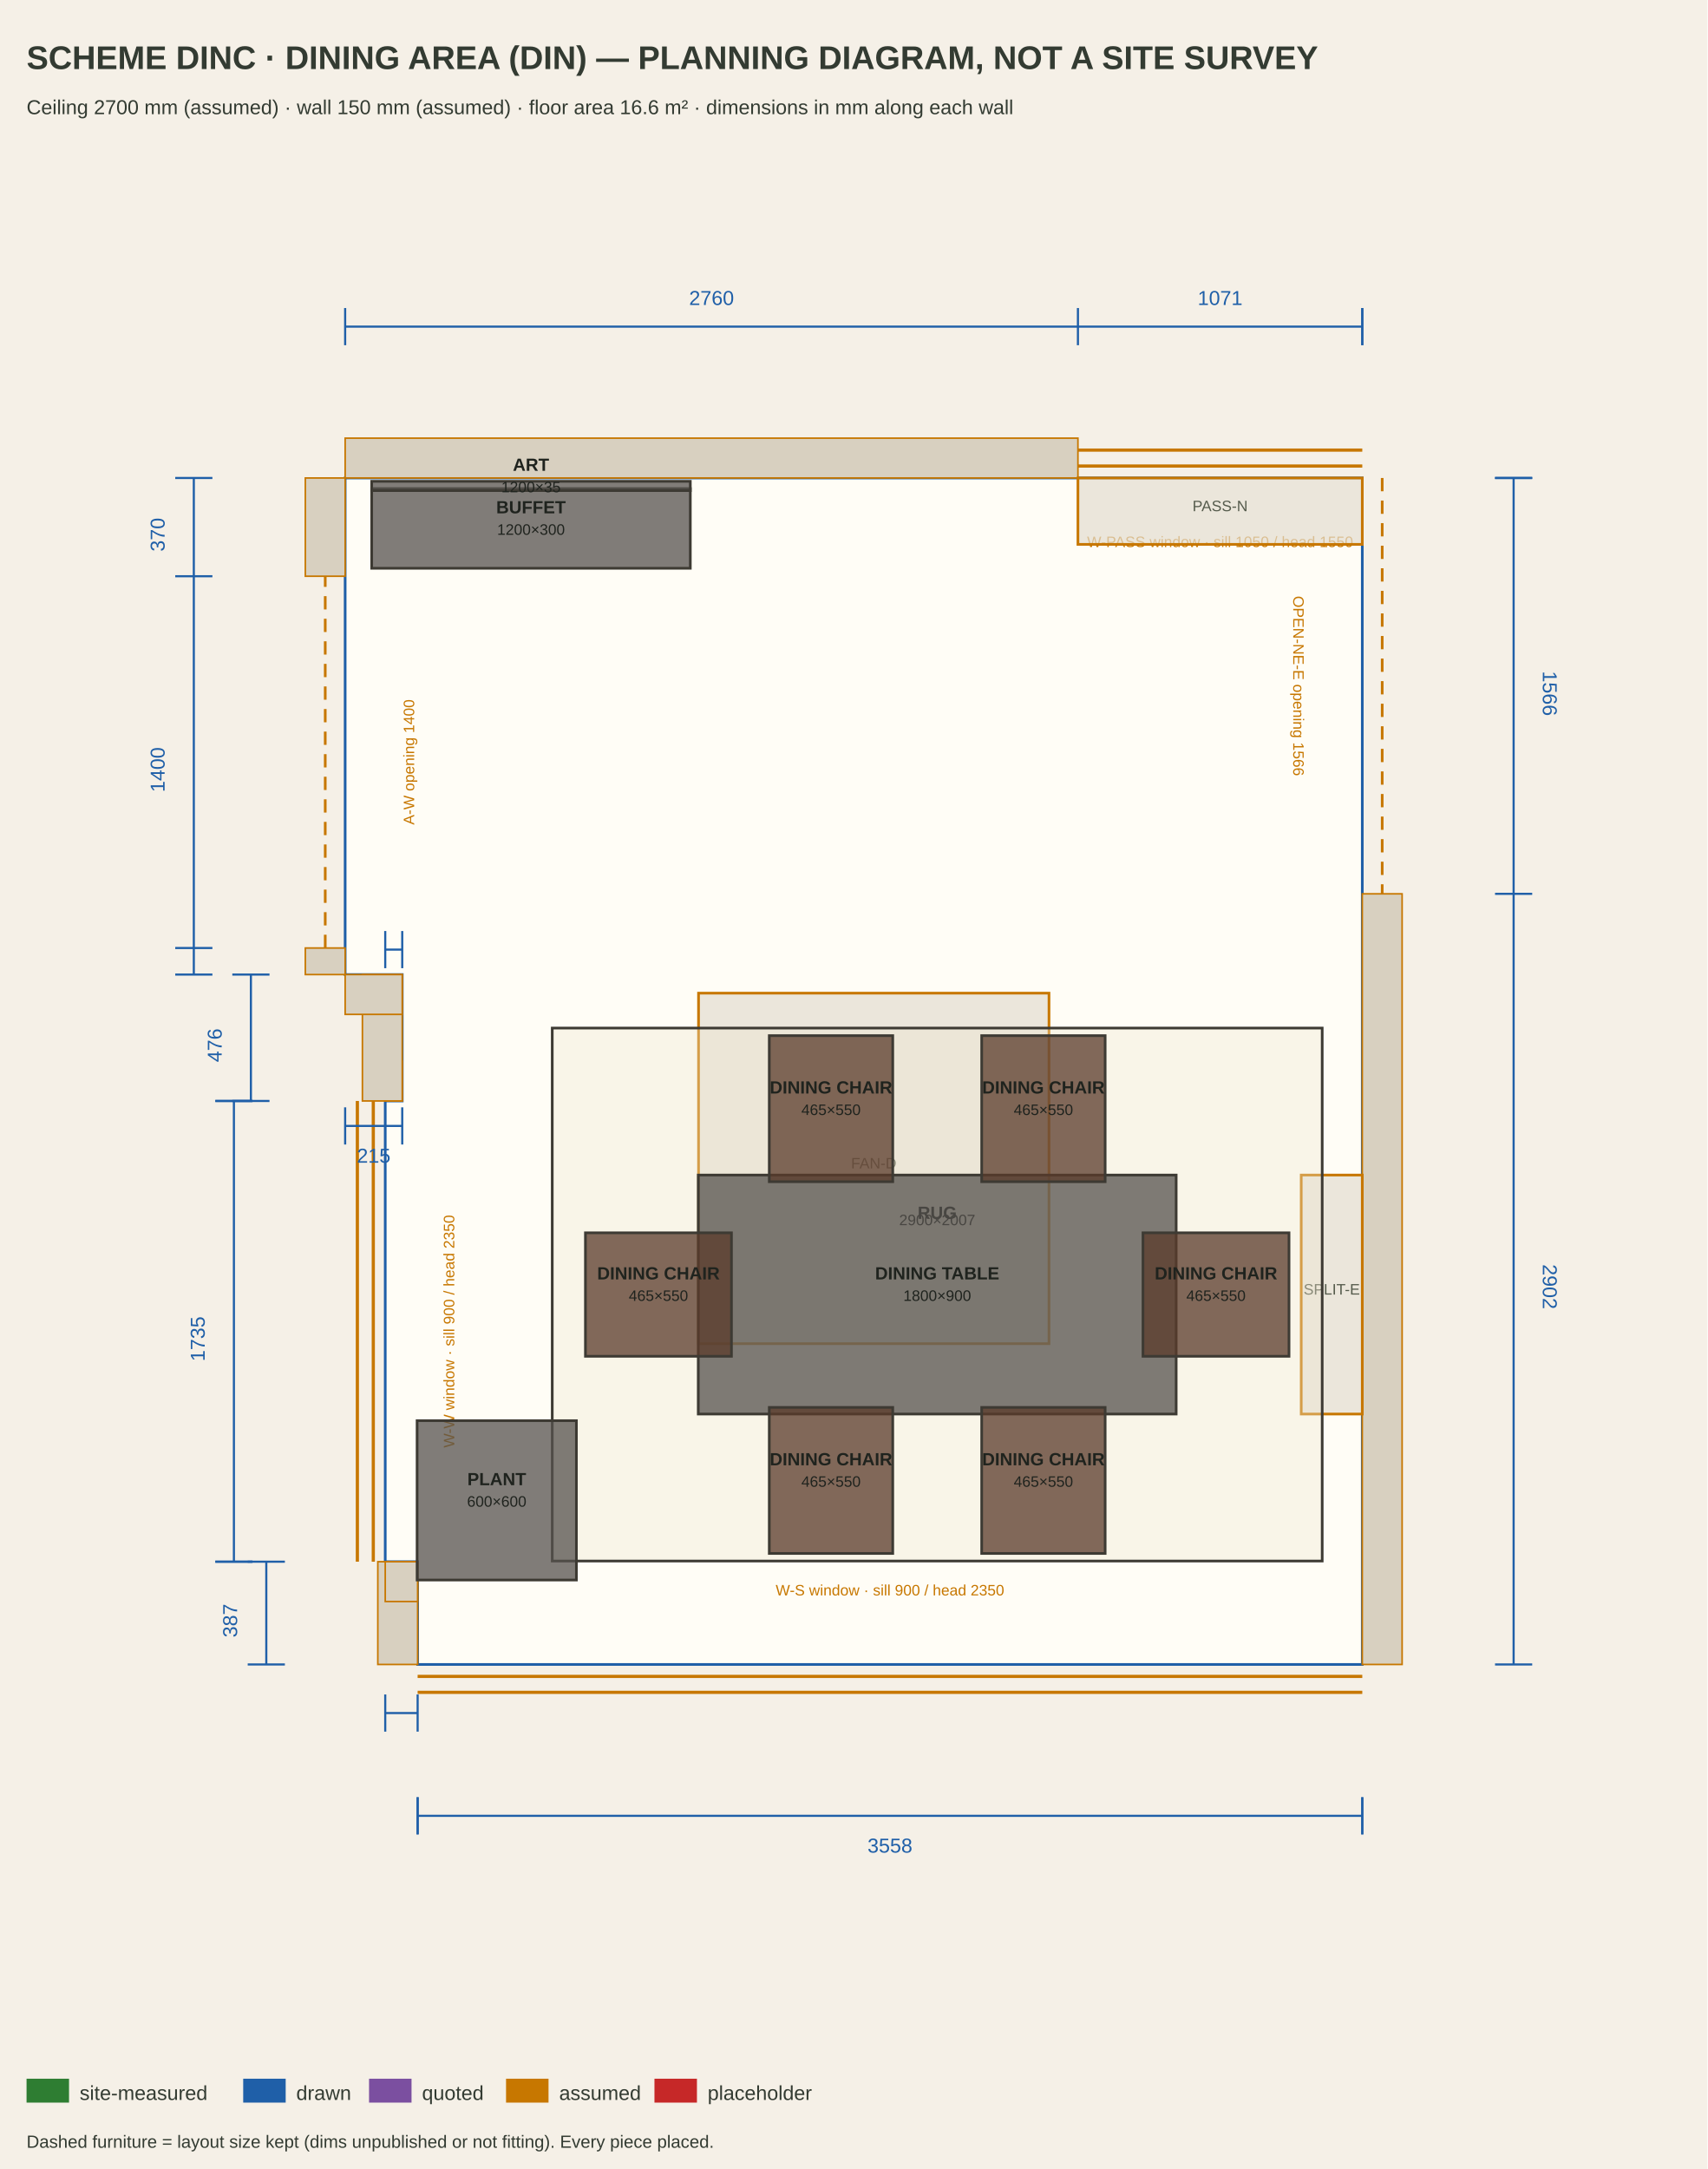
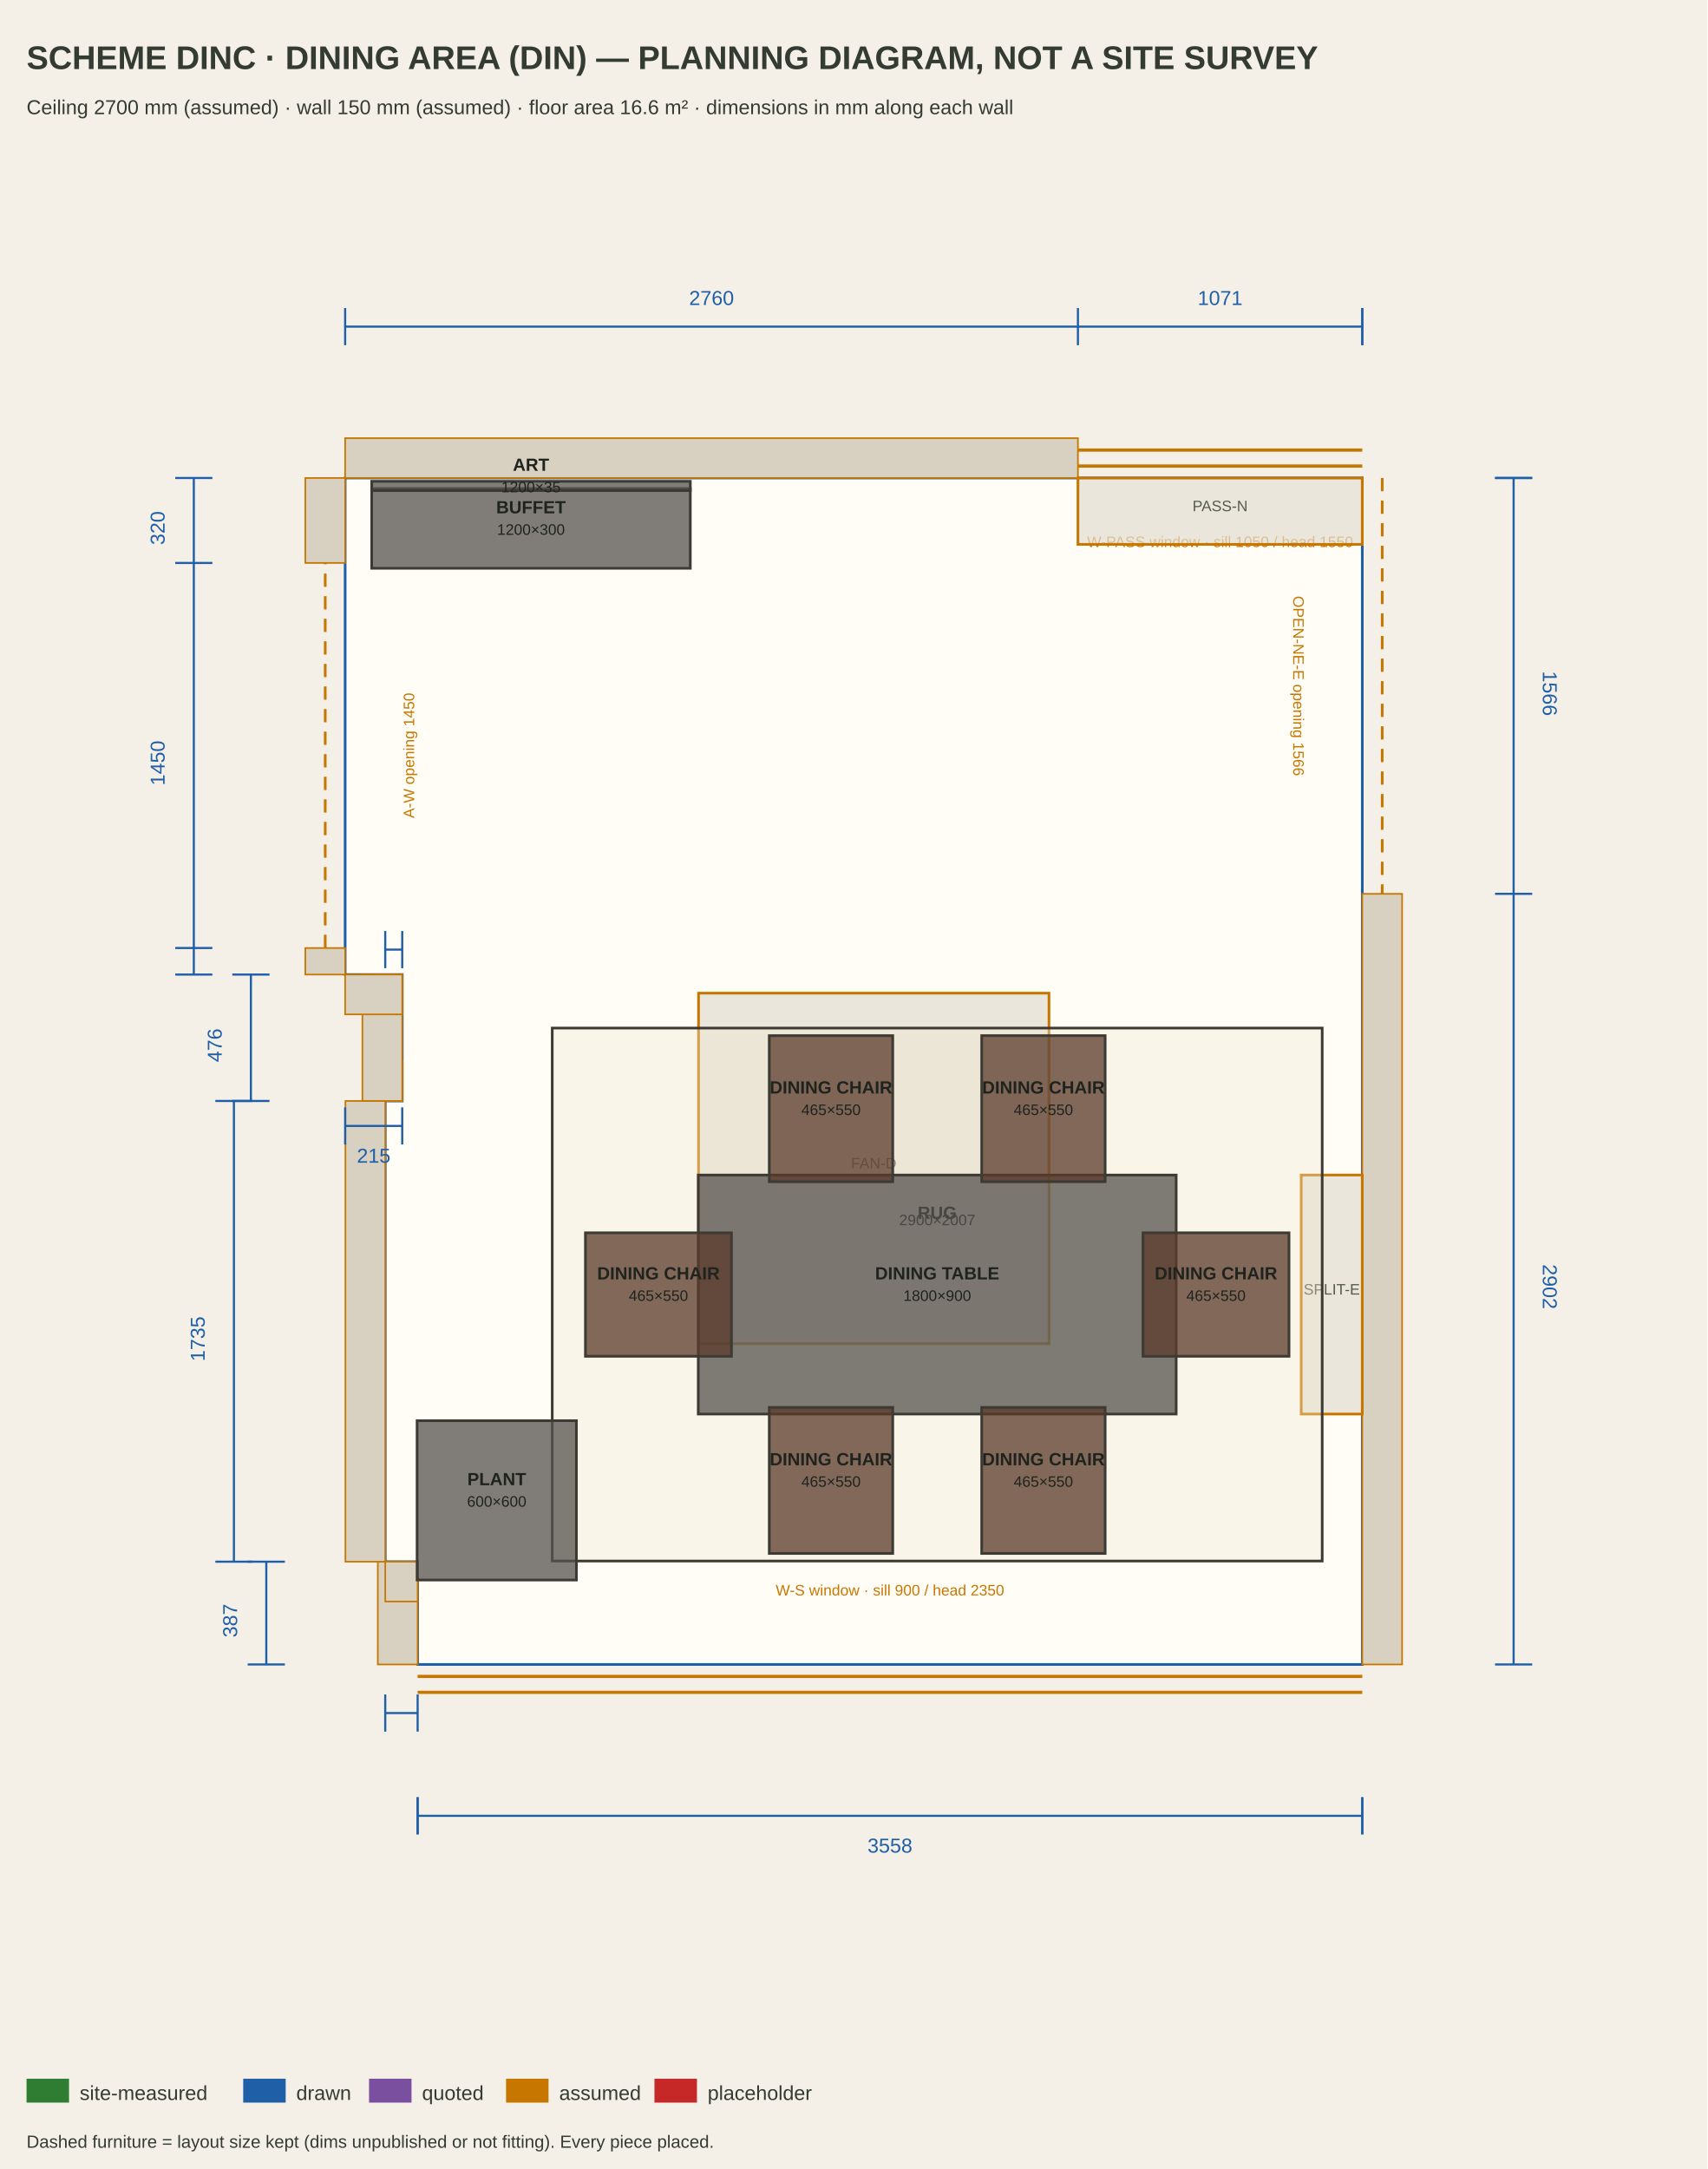
<svg xmlns="http://www.w3.org/2000/svg" viewBox="-1300 -1800 6431 8168" width="100%" height="100%" role="img" aria-label="Scheme DINC Dining area planning diagram">
  <rect x="-1300" y="-1800" width="6431" height="8168" fill="#f5f0e7" />
  <g font-family="Arial,sans-serif">
    <polygon points="0.0,0.0 3831.0,0.0 3831.0,4468.0 273.0,4468.0 273.0,4081.0 151.0,4081.0 151.0,2346.0 215.0,2346.0 215.0,1870.0 0.0,1870.0" fill="#fffdf6" stroke="#1f5fa8" stroke-width="10" />
    <polygon points="0.0,0.0 2760.0,0.0 2760.0,-150.0 0.0,-150.0" fill="#d8d0c0" stroke="#c77700" stroke-width="6" />
    <line x1="0.0" y1="-570.0" x2="3831.0" y2="-570.0" stroke="#1f5fa8" stroke-width="8" />
    <line x1="0.0" y1="-500.0" x2="0.0" y2="-640.0" stroke="#1f5fa8" stroke-width="8" />
    <line x1="2760.0" y1="-500.0" x2="2760.0" y2="-640.0" stroke="#1f5fa8" stroke-width="8" />
    <line x1="3831.0" y1="-500.0" x2="3831.0" y2="-640.0" stroke="#1f5fa8" stroke-width="8" />
    <line x1="3831.0" y1="-500.0" x2="3831.0" y2="-640.0" stroke="#1f5fa8" stroke-width="8" />
    <text x="1380.0" y="-651.5" text-anchor="middle" font-size="76.0" font-weight="normal" fill="#1f5fa8" transform="rotate(0.0 1380.0 -651.5)">2760</text>
    <text x="3295.5" y="-651.5" text-anchor="middle" font-size="76.0" font-weight="normal" fill="#1f5fa8" transform="rotate(0.0 3295.5 -651.5)">1071</text>
    <line x1="2760.0" y1="-45.0" x2="3831.0" y2="-45.0" stroke="#c77700" stroke-width="12" />
    <line x1="2760.0" y1="-105.0" x2="3831.0" y2="-105.0" stroke="#c77700" stroke-width="12" />
    <text x="3295.5" y="260.0" text-anchor="middle" font-size="57.0" font-weight="normal" fill="#c77700" transform="rotate(0.0 3295.5 260.0)">W-PASS window · sill 1050 / head 1550</text>
    <polygon points="3831.0,1566.0 3831.0,4468.0 3981.0,4468.0 3981.0,1566.0" fill="#d8d0c0" stroke="#c77700" stroke-width="6" />
    <line x1="4401.0" y1="0.0" x2="4401.0" y2="4468.0" stroke="#1f5fa8" stroke-width="8" />
    <line x1="4331.0" y1="0.0" x2="4471.0" y2="0.0" stroke="#1f5fa8" stroke-width="8" />
    <line x1="4331.0" y1="0.0" x2="4471.0" y2="0.0" stroke="#1f5fa8" stroke-width="8" />
    <line x1="4331.0" y1="1566.0" x2="4471.0" y2="1566.0" stroke="#1f5fa8" stroke-width="8" />
    <line x1="4331.0" y1="4468.0" x2="4471.0" y2="4468.0" stroke="#1f5fa8" stroke-width="8" />
    <text x="4511.0" y="811.5" text-anchor="middle" font-size="76.0" font-weight="normal" fill="#1f5fa8" transform="rotate(90.0 4511.0 811.5)">1566</text>
    <text x="4511.0" y="3045.5" text-anchor="middle" font-size="76.0" font-weight="normal" fill="#1f5fa8" transform="rotate(90.0 4511.0 3045.5)">2902</text>
    <line x1="3906.0" y1="0.0" x2="3906.0" y2="1566.0" stroke="#c77700" stroke-width="10" stroke-dasharray="50 35" />
    <text x="3571.0" y="783.0" text-anchor="middle" font-size="57.0" font-weight="normal" fill="#c77700" transform="rotate(90.0 3571.0 783.0)">OPEN-NE-E opening 1566</text>
    <line x1="3831.0" y1="5038.0" x2="273.0" y2="5038.0" stroke="#1f5fa8" stroke-width="8" />
    <line x1="3831.0" y1="4968.0" x2="3831.0" y2="5108.0" stroke="#1f5fa8" stroke-width="8" />
    <line x1="3831.0" y1="4968.0" x2="3831.0" y2="5108.0" stroke="#1f5fa8" stroke-width="8" />
    <line x1="273.0" y1="4968.0" x2="273.0" y2="5108.0" stroke="#1f5fa8" stroke-width="8" />
    <line x1="273.0" y1="4968.0" x2="273.0" y2="5108.0" stroke="#1f5fa8" stroke-width="8" />
    <text x="2052.0" y="5176.5" text-anchor="middle" font-size="76.0" font-weight="normal" fill="#1f5fa8" transform="rotate(0.0 2052.0 5176.5)">3558</text>
    <line x1="3831.0" y1="4513.0" x2="273.0" y2="4513.0" stroke="#c77700" stroke-width="12" />
    <line x1="3831.0" y1="4573.0" x2="273.0" y2="4573.0" stroke="#c77700" stroke-width="12" />
    <text x="2052.0" y="4208.0" text-anchor="middle" font-size="57.0" font-weight="normal" fill="#c77700" transform="rotate(0.0 2052.0 4208.0)">W-S window · sill 900 / head 2350</text>
    <polygon points="273.0,4468.0 273.0,4081.0 123.0,4081.0 123.0,4468.0" fill="#d8d0c0" stroke="#c77700" stroke-width="6" />
    <line x1="-297.0" y1="4468.0" x2="-297.0" y2="4081.0" stroke="#1f5fa8" stroke-width="8" />
    <line x1="-227.0" y1="4468.0" x2="-367.0" y2="4468.0" stroke="#1f5fa8" stroke-width="8" />
    <line x1="-227.0" y1="4081.0" x2="-367.0" y2="4081.0" stroke="#1f5fa8" stroke-width="8" />
    <text x="-407.0" y="4303.0" text-anchor="middle" font-size="76.0" font-weight="normal" fill="#1f5fa8" transform="rotate(-90.0 -407.0 4303.0)">387</text>
    <polygon points="273.0,4081.0 151.0,4081.0 151.0,4231.0 273.0,4231.0" fill="#d8d0c0" stroke="#c77700" stroke-width="6" />
    <line x1="273.0" y1="4651.0" x2="151.0" y2="4651.0" stroke="#1f5fa8" stroke-width="8" />
    <line x1="273.0" y1="4581.0" x2="273.0" y2="4721.0" stroke="#1f5fa8" stroke-width="8" />
    <line x1="151.0" y1="4581.0" x2="151.0" y2="4721.0" stroke="#1f5fa8" stroke-width="8" />
+     <polygon points="151.0,4081.0 151.0,2346.0 1.0,2346.0 1.0,4081.0" fill="#d8d0c0" stroke="#c77700" stroke-width="6" />
    <line x1="-419.0" y1="4081.0" x2="-419.0" y2="2346.0" stroke="#1f5fa8" stroke-width="8" />
    <line x1="-349.0" y1="4081.0" x2="-489.0" y2="4081.0" stroke="#1f5fa8" stroke-width="8" />
-     <line x1="-349.0" y1="4081.0" x2="-489.0" y2="4081.0" stroke="#1f5fa8" stroke-width="8" />
-     <line x1="-349.0" y1="2346.0" x2="-489.0" y2="2346.0" stroke="#1f5fa8" stroke-width="8" />
    <line x1="-349.0" y1="2346.0" x2="-489.0" y2="2346.0" stroke="#1f5fa8" stroke-width="8" />
    <text x="-529.0" y="3242.0" text-anchor="middle" font-size="76.0" font-weight="normal" fill="#1f5fa8" transform="rotate(-90.0 -529.0 3242.0)">1735</text>
-     <line x1="106.0" y1="4081.0" x2="106.0" y2="2346.0" stroke="#c77700" stroke-width="12" />
-     <line x1="46.0" y1="4081.0" x2="46.0" y2="2346.0" stroke="#c77700" stroke-width="12" />
-     <text x="411.0" y="3213.5" text-anchor="middle" font-size="57.0" font-weight="normal" fill="#c77700" transform="rotate(-90.0 411.0 3213.5)">W-W window · sill 900 / head 2350</text>
    <polygon points="151.0,2346.0 215.0,2346.0 215.0,2196.0 151.0,2196.0" fill="#d8d0c0" stroke="#c77700" stroke-width="6" />
    <line x1="151.0" y1="1776.0" x2="215.0" y2="1776.0" stroke="#1f5fa8" stroke-width="8" />
    <line x1="151.0" y1="1846.0" x2="151.0" y2="1706.0" stroke="#1f5fa8" stroke-width="8" />
    <line x1="215.0" y1="1846.0" x2="215.0" y2="1706.0" stroke="#1f5fa8" stroke-width="8" />
    <polygon points="215.0,2346.0 215.0,1870.0 65.0,1870.0 65.0,2346.0" fill="#d8d0c0" stroke="#c77700" stroke-width="6" />
    <line x1="-355.0" y1="2346.0" x2="-355.0" y2="1870.0" stroke="#1f5fa8" stroke-width="8" />
    <line x1="-285.0" y1="2346.0" x2="-425.0" y2="2346.0" stroke="#1f5fa8" stroke-width="8" />
    <line x1="-285.0" y1="1870.0" x2="-425.0" y2="1870.0" stroke="#1f5fa8" stroke-width="8" />
    <text x="-465.0" y="2136.5" text-anchor="middle" font-size="76.0" font-weight="normal" fill="#1f5fa8" transform="rotate(-90.0 -465.0 2136.5)">476</text>
    <polygon points="215.0,1870.0 0.0,1870.0 0.0,2020.0 215.0,2020.0" fill="#d8d0c0" stroke="#c77700" stroke-width="6" />
    <line x1="215.0" y1="2440.0" x2="0.0" y2="2440.0" stroke="#1f5fa8" stroke-width="8" />
    <line x1="215.0" y1="2370.0" x2="215.0" y2="2510.0" stroke="#1f5fa8" stroke-width="8" />
    <line x1="0.0" y1="2370.0" x2="0.0" y2="2510.0" stroke="#1f5fa8" stroke-width="8" />
    <text x="107.5" y="2578.5" text-anchor="middle" font-size="76.0" font-weight="normal" fill="#1f5fa8" transform="rotate(0.0 107.5 2578.5)">215</text>
    <polygon points="0.0,1870.0 0.0,1770.0 -150.0,1770.0 -150.0,1870.0" fill="#d8d0c0" stroke="#c77700" stroke-width="6" />
-     <polygon points="0.0,370.0 0.0,0.0 -150.0,0.0 -150.0,370.0" fill="#d8d0c0" stroke="#c77700" stroke-width="6" />
+     <polygon points="0.0,320.0 0.0,0.0 -150.0,0.0 -150.0,320.0" fill="#d8d0c0" stroke="#c77700" stroke-width="6" />
    <line x1="-570.0" y1="1870.0" x2="-570.0" y2="0.0" stroke="#1f5fa8" stroke-width="8" />
    <line x1="-500.0" y1="1870.0" x2="-640.0" y2="1870.0" stroke="#1f5fa8" stroke-width="8" />
    <line x1="-500.0" y1="1770.0" x2="-640.0" y2="1770.0" stroke="#1f5fa8" stroke-width="8" />
-     <line x1="-500.0" y1="370.0" x2="-640.0" y2="370.0" stroke="#1f5fa8" stroke-width="8" />
+     <line x1="-500.0" y1="320.0" x2="-640.0" y2="320.0" stroke="#1f5fa8" stroke-width="8" />
    <line x1="-500.0" y1="0.0" x2="-640.0" y2="0.0" stroke="#1f5fa8" stroke-width="8" />
-     <text x="-680.0" y="1098.5" text-anchor="middle" font-size="76.0" font-weight="normal" fill="#1f5fa8" transform="rotate(-90.0 -680.0 1098.5)">1400</text>
-     <text x="-680.0" y="213.5" text-anchor="middle" font-size="76.0" font-weight="normal" fill="#1f5fa8" transform="rotate(-90.0 -680.0 213.5)">370</text>
-     <line x1="-75.0" y1="1770.0" x2="-75.0" y2="370.0" stroke="#c77700" stroke-width="10" stroke-dasharray="50 35" />
-     <text x="260.0" y="1070.0" text-anchor="middle" font-size="57.0" font-weight="normal" fill="#c77700" transform="rotate(-90.0 260.0 1070.0)">A-W opening 1400</text>
+     <text x="-680.0" y="1073.5" text-anchor="middle" font-size="76.0" font-weight="normal" fill="#1f5fa8" transform="rotate(-90.0 -680.0 1073.5)">1450</text>
+     <text x="-680.0" y="188.5" text-anchor="middle" font-size="76.0" font-weight="normal" fill="#1f5fa8" transform="rotate(-90.0 -680.0 188.5)">320</text>
+     <line x1="-75.0" y1="1770.0" x2="-75.0" y2="320.0" stroke="#c77700" stroke-width="10" stroke-dasharray="50 35" />
+     <text x="260.0" y="1045.0" text-anchor="middle" font-size="57.0" font-weight="normal" fill="#c77700" transform="rotate(-90.0 260.0 1045.0)">A-W opening 1450</text>
    <polygon points="1331.0,1940.0 2651.0,1940.0 2651.0,3260.0 1331.0,3260.0" fill="#e3ddd0" stroke="#c77700" stroke-width="10" fill-opacity="0.7" />
    <text x="1991.0" y="2600.0" text-anchor="middle" font-size="57.0" font-weight="normal" fill="#555b4c">FAN-D</text>
    <polygon points="2760.0,0.0 3831.0,0.0 3831.0,250.0 2760.0,250.0" fill="#e3ddd0" stroke="#c77700" stroke-width="10" fill-opacity="0.7" />
    <text x="3295.5" y="125.0" text-anchor="middle" font-size="57.0" font-weight="normal" fill="#555b4c">PASS-N</text>
    <polygon points="3601.0,2625.0 3831.0,2625.0 3831.0,3525.0 3601.0,3525.0" fill="#e3ddd0" stroke="#c77700" stroke-width="10" fill-opacity="0.7" />
    <text x="3716.0" y="3075.0" text-anchor="middle" font-size="57.0" font-weight="normal" fill="#555b4c">SPLIT-E</text>
    <polygon points="780.0,2071.5 3680.0,2071.5 3680.0,4078.5 780.0,4078.5" fill="#efe4cf" stroke="#3d3a33" stroke-width="10" fill-opacity="0.35" />
    <text x="2230.0" y="2790.0" text-anchor="middle" font-size="66.5" font-weight="bold" fill="#1f231e">RUG</text>
    <text x="2230.0" y="2813.8" text-anchor="middle" font-size="57.0" font-weight="normal" fill="#1f231e">2900×2007</text>
    <polygon points="1330.0,2625.0 3130.0,2625.0 3130.0,3525.0 1330.0,3525.0" fill="#55524e" stroke="#3d3a33" stroke-width="10" fill-opacity="0.75" />
    <text x="2230.0" y="3018.0" text-anchor="middle" font-size="66.5" font-weight="bold" fill="#1f231e">DINING TABLE</text>
    <text x="2230.0" y="3098.8" text-anchor="middle" font-size="57.0" font-weight="normal" fill="#1f231e">1800×900</text>
    <polygon points="1597.5,3500.0 2062.5,3500.0 2062.5,4050.0 1597.5,4050.0" fill="#5a3a2a" stroke="#3d3a33" stroke-width="10" fill-opacity="0.75" />
    <text x="1830.0" y="3718.0" text-anchor="middle" font-size="66.5" font-weight="bold" fill="#1f231e">DINING CHAIR</text>
    <text x="1830.0" y="3798.8" text-anchor="middle" font-size="57.0" font-weight="normal" fill="#1f231e">465×550</text>
    <polygon points="2397.5,3500.0 2862.5,3500.0 2862.5,4050.0 2397.5,4050.0" fill="#5a3a2a" stroke="#3d3a33" stroke-width="10" fill-opacity="0.75" />
    <text x="2630.0" y="3718.0" text-anchor="middle" font-size="66.5" font-weight="bold" fill="#1f231e">DINING CHAIR</text>
    <text x="2630.0" y="3798.8" text-anchor="middle" font-size="57.0" font-weight="normal" fill="#1f231e">465×550</text>
    <polygon points="1455.0,2842.5 1455.0,3307.5 905.0,3307.5 905.0,2842.5" fill="#5a3a2a" stroke="#3d3a33" stroke-width="10" fill-opacity="0.75" />
    <text x="1180.0" y="3018.0" text-anchor="middle" font-size="66.5" font-weight="bold" fill="#1f231e">DINING CHAIR</text>
    <text x="1180.0" y="3098.8" text-anchor="middle" font-size="57.0" font-weight="normal" fill="#1f231e">465×550</text>
    <polygon points="3005.0,3307.5 3005.0,2842.5 3555.0,2842.5 3555.0,3307.5" fill="#5a3a2a" stroke="#3d3a33" stroke-width="10" fill-opacity="0.75" />
    <text x="3280.0" y="3018.0" text-anchor="middle" font-size="66.5" font-weight="bold" fill="#1f231e">DINING CHAIR</text>
    <text x="3280.0" y="3098.8" text-anchor="middle" font-size="57.0" font-weight="normal" fill="#1f231e">465×550</text>
    <polygon points="2062.5,2650.0 1597.5,2650.0 1597.5,2100.0 2062.5,2100.0" fill="#5a3a2a" stroke="#3d3a33" stroke-width="10" fill-opacity="0.75" />
    <text x="1830.0" y="2318.0" text-anchor="middle" font-size="66.5" font-weight="bold" fill="#1f231e">DINING CHAIR</text>
    <text x="1830.0" y="2398.8" text-anchor="middle" font-size="57.0" font-weight="normal" fill="#1f231e">465×550</text>
    <polygon points="2862.5,2650.0 2397.5,2650.0 2397.5,2100.0 2862.5,2100.0" fill="#5a3a2a" stroke="#3d3a33" stroke-width="10" fill-opacity="0.75" />
    <text x="2630.0" y="2318.0" text-anchor="middle" font-size="66.5" font-weight="bold" fill="#1f231e">DINING CHAIR</text>
    <text x="2630.0" y="2398.8" text-anchor="middle" font-size="57.0" font-weight="normal" fill="#1f231e">465×550</text>
    <polygon points="1300.0,340.0 100.0,340.0 100.0,40.0 1300.0,40.0" fill="#55524e" stroke="#3d3a33" stroke-width="10" fill-opacity="0.75" />
    <text x="700.0" y="133.0" text-anchor="middle" font-size="66.5" font-weight="bold" fill="#1f231e">BUFFET</text>
    <text x="700.0" y="213.8" text-anchor="middle" font-size="57.0" font-weight="normal" fill="#1f231e">1200×300</text>
    <polygon points="271.0,3550.0 871.0,3550.0 871.0,4150.0 271.0,4150.0" fill="#55524e" stroke="#3d3a33" stroke-width="10" fill-opacity="0.75" />
    <text x="571.0" y="3793.0" text-anchor="middle" font-size="66.5" font-weight="bold" fill="#1f231e">PLANT</text>
    <text x="571.0" y="3873.8" text-anchor="middle" font-size="57.0" font-weight="normal" fill="#1f231e">600×600</text>
    <polygon points="1300.0,47.5 100.0,47.5 100.0,12.5 1300.0,12.5" fill="#55524e" stroke="#3d3a33" stroke-width="10" fill-opacity="0.75" />
    <text x="700.0" y="-27.0" text-anchor="middle" font-size="66.5" font-weight="bold" fill="#1f231e">ART</text>
    <text x="700.0" y="53.8" text-anchor="middle" font-size="57.0" font-weight="normal" fill="#1f231e">1200×35</text>
    <text x="-1200.0" y="-1540.0" text-anchor="start" font-size="123.5" font-weight="bold" fill="#333b32">SCHEME DINC · DINING AREA (DIN) — PLANNING DIAGRAM, NOT A SITE SURVEY</text>
    <text x="-1200.0" y="-1370.0" text-anchor="start" font-size="76.0" font-weight="normal" fill="#333b32">Ceiling 2700 mm (assumed) · wall 150 mm (assumed) · floor area 16.6 m² · dimensions in mm along each wall</text>
    <rect x="-1200" y="6028" width="160" height="90" fill="#2e7d32" />
    <text x="-1000.0" y="6108.0" text-anchor="start" font-size="76.0" font-weight="normal" fill="#333b32">site-measured</text>
    <rect x="-384" y="6028" width="160" height="90" fill="#1f5fa8" />
    <text x="-184.2" y="6108.0" text-anchor="start" font-size="76.0" font-weight="normal" fill="#333b32">drawn</text>
    <rect x="90" y="6028" width="160" height="90" fill="#7b4fa0" />
    <text x="289.5" y="6108.0" text-anchor="start" font-size="76.0" font-weight="normal" fill="#333b32">quoted</text>
    <rect x="606" y="6028" width="160" height="90" fill="#c77700" />
    <text x="806.0" y="6108.0" text-anchor="start" font-size="76.0" font-weight="normal" fill="#333b32">assumed</text>
    <rect x="1165" y="6028" width="160" height="90" fill="#c62828" />
    <text x="1365.2" y="6108.0" text-anchor="start" font-size="76.0" font-weight="normal" fill="#333b32">placeholder</text>
    <text x="-1200.0" y="6288.0" text-anchor="start" font-size="66.5" font-weight="normal" fill="#333b32">Dashed furniture = layout size kept (dims unpublished or not fitting). Every piece placed.</text>
  </g>
</svg>
